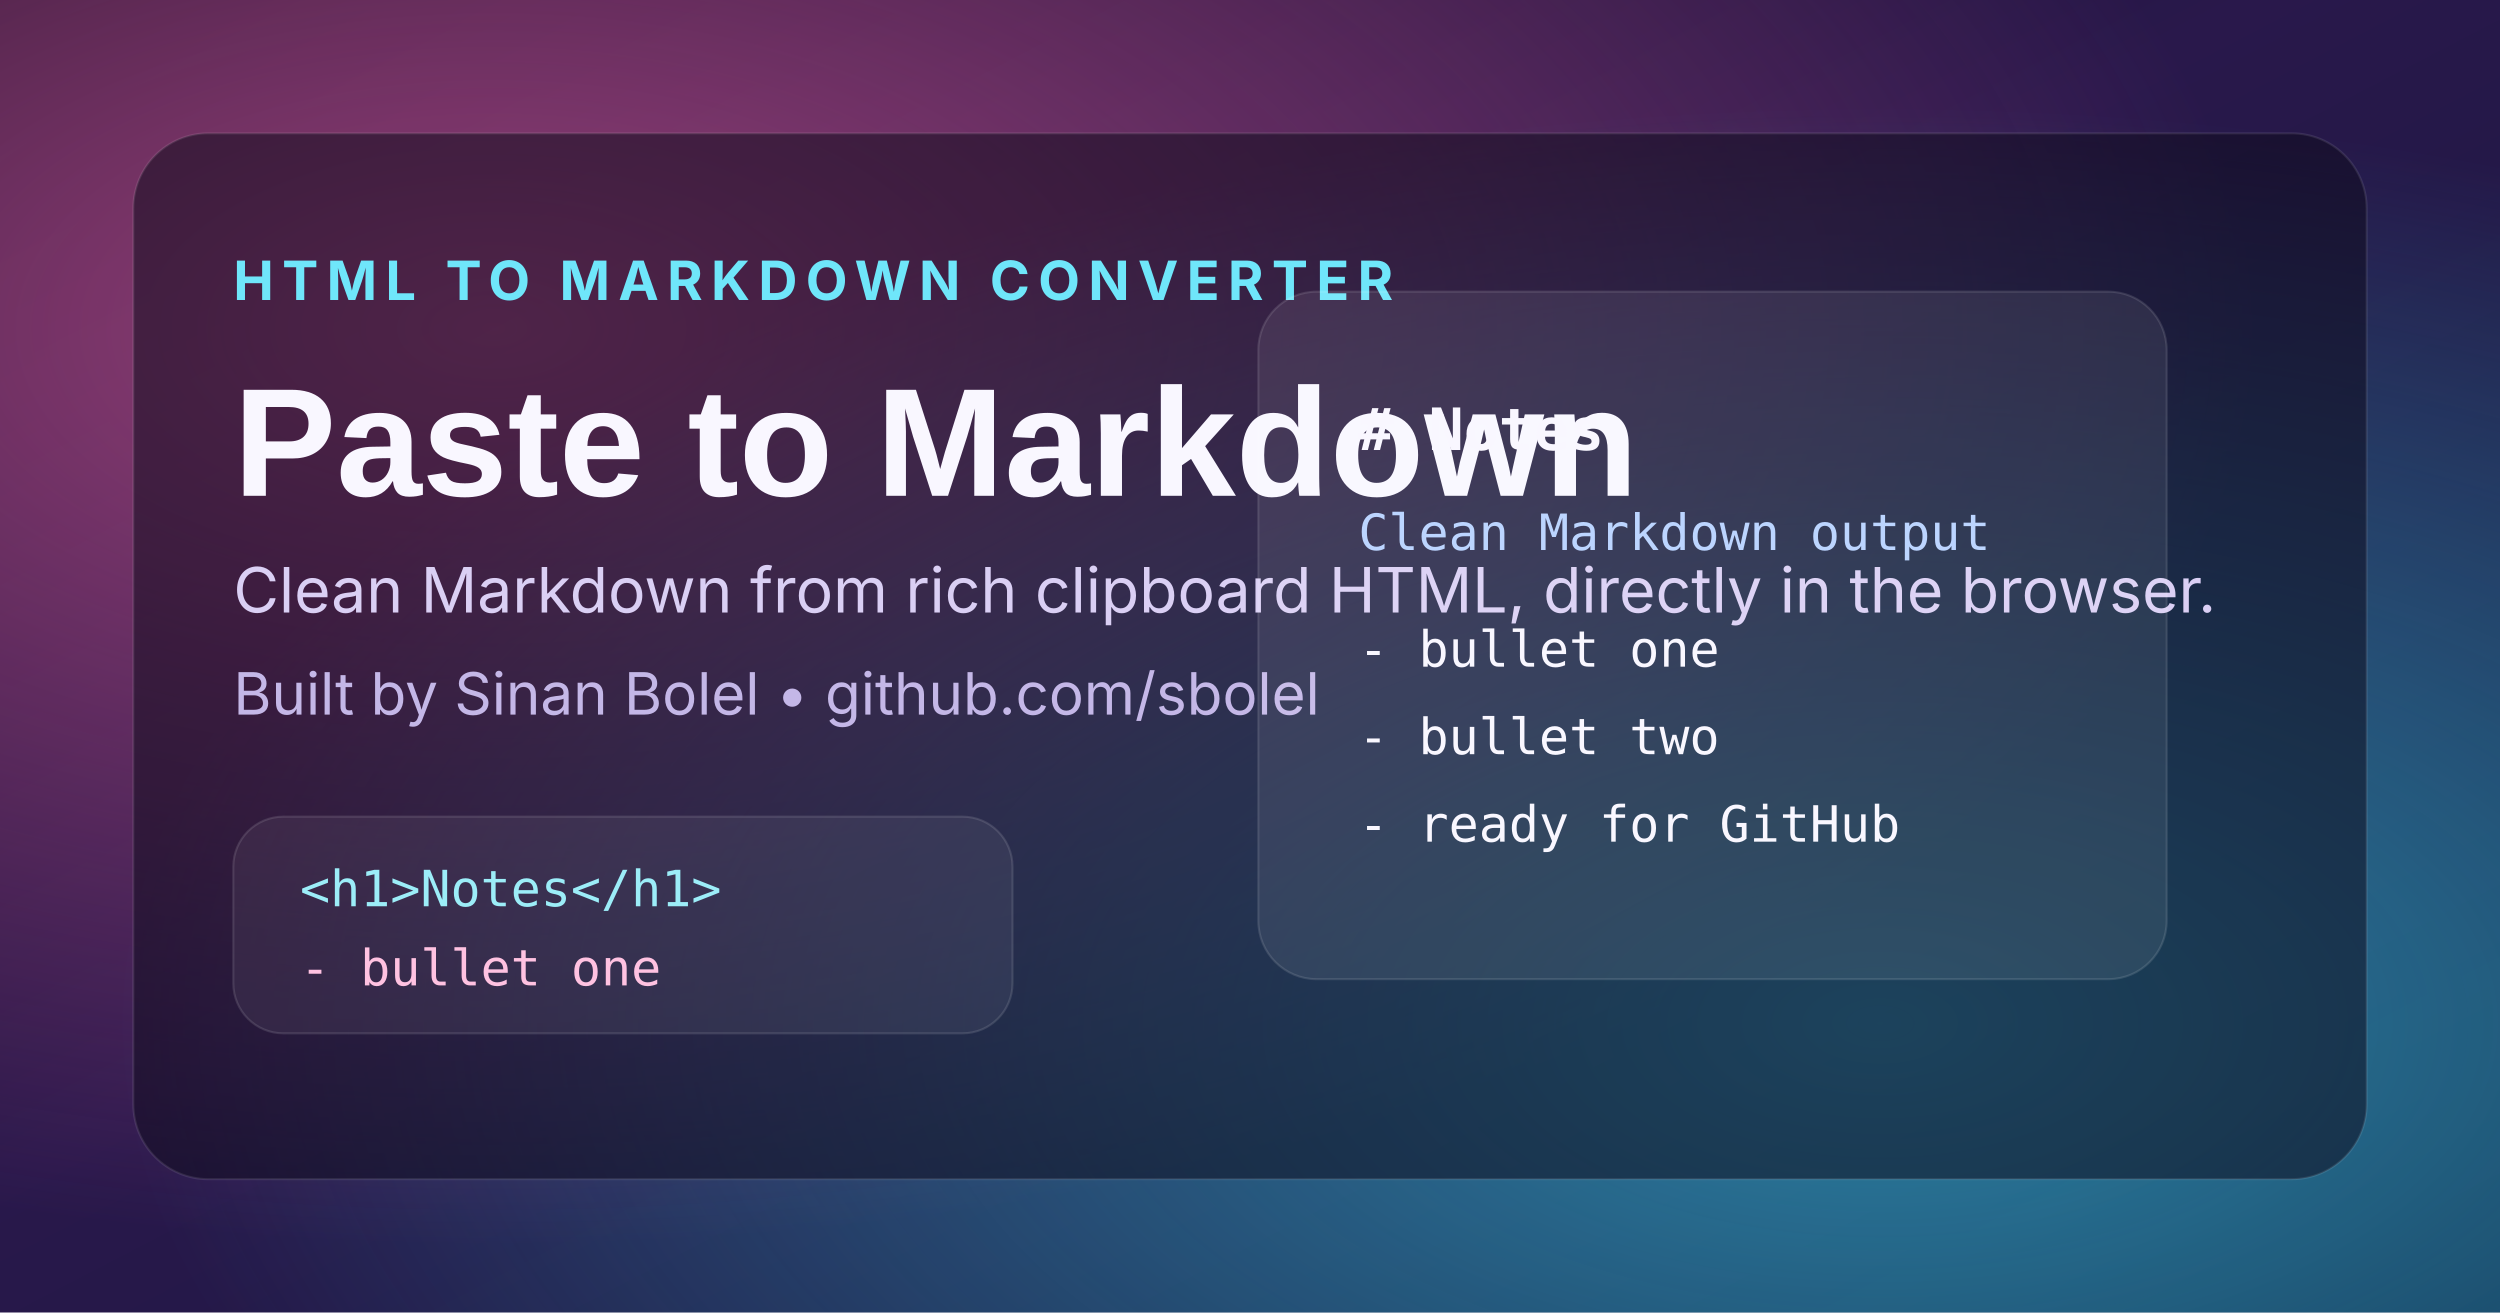
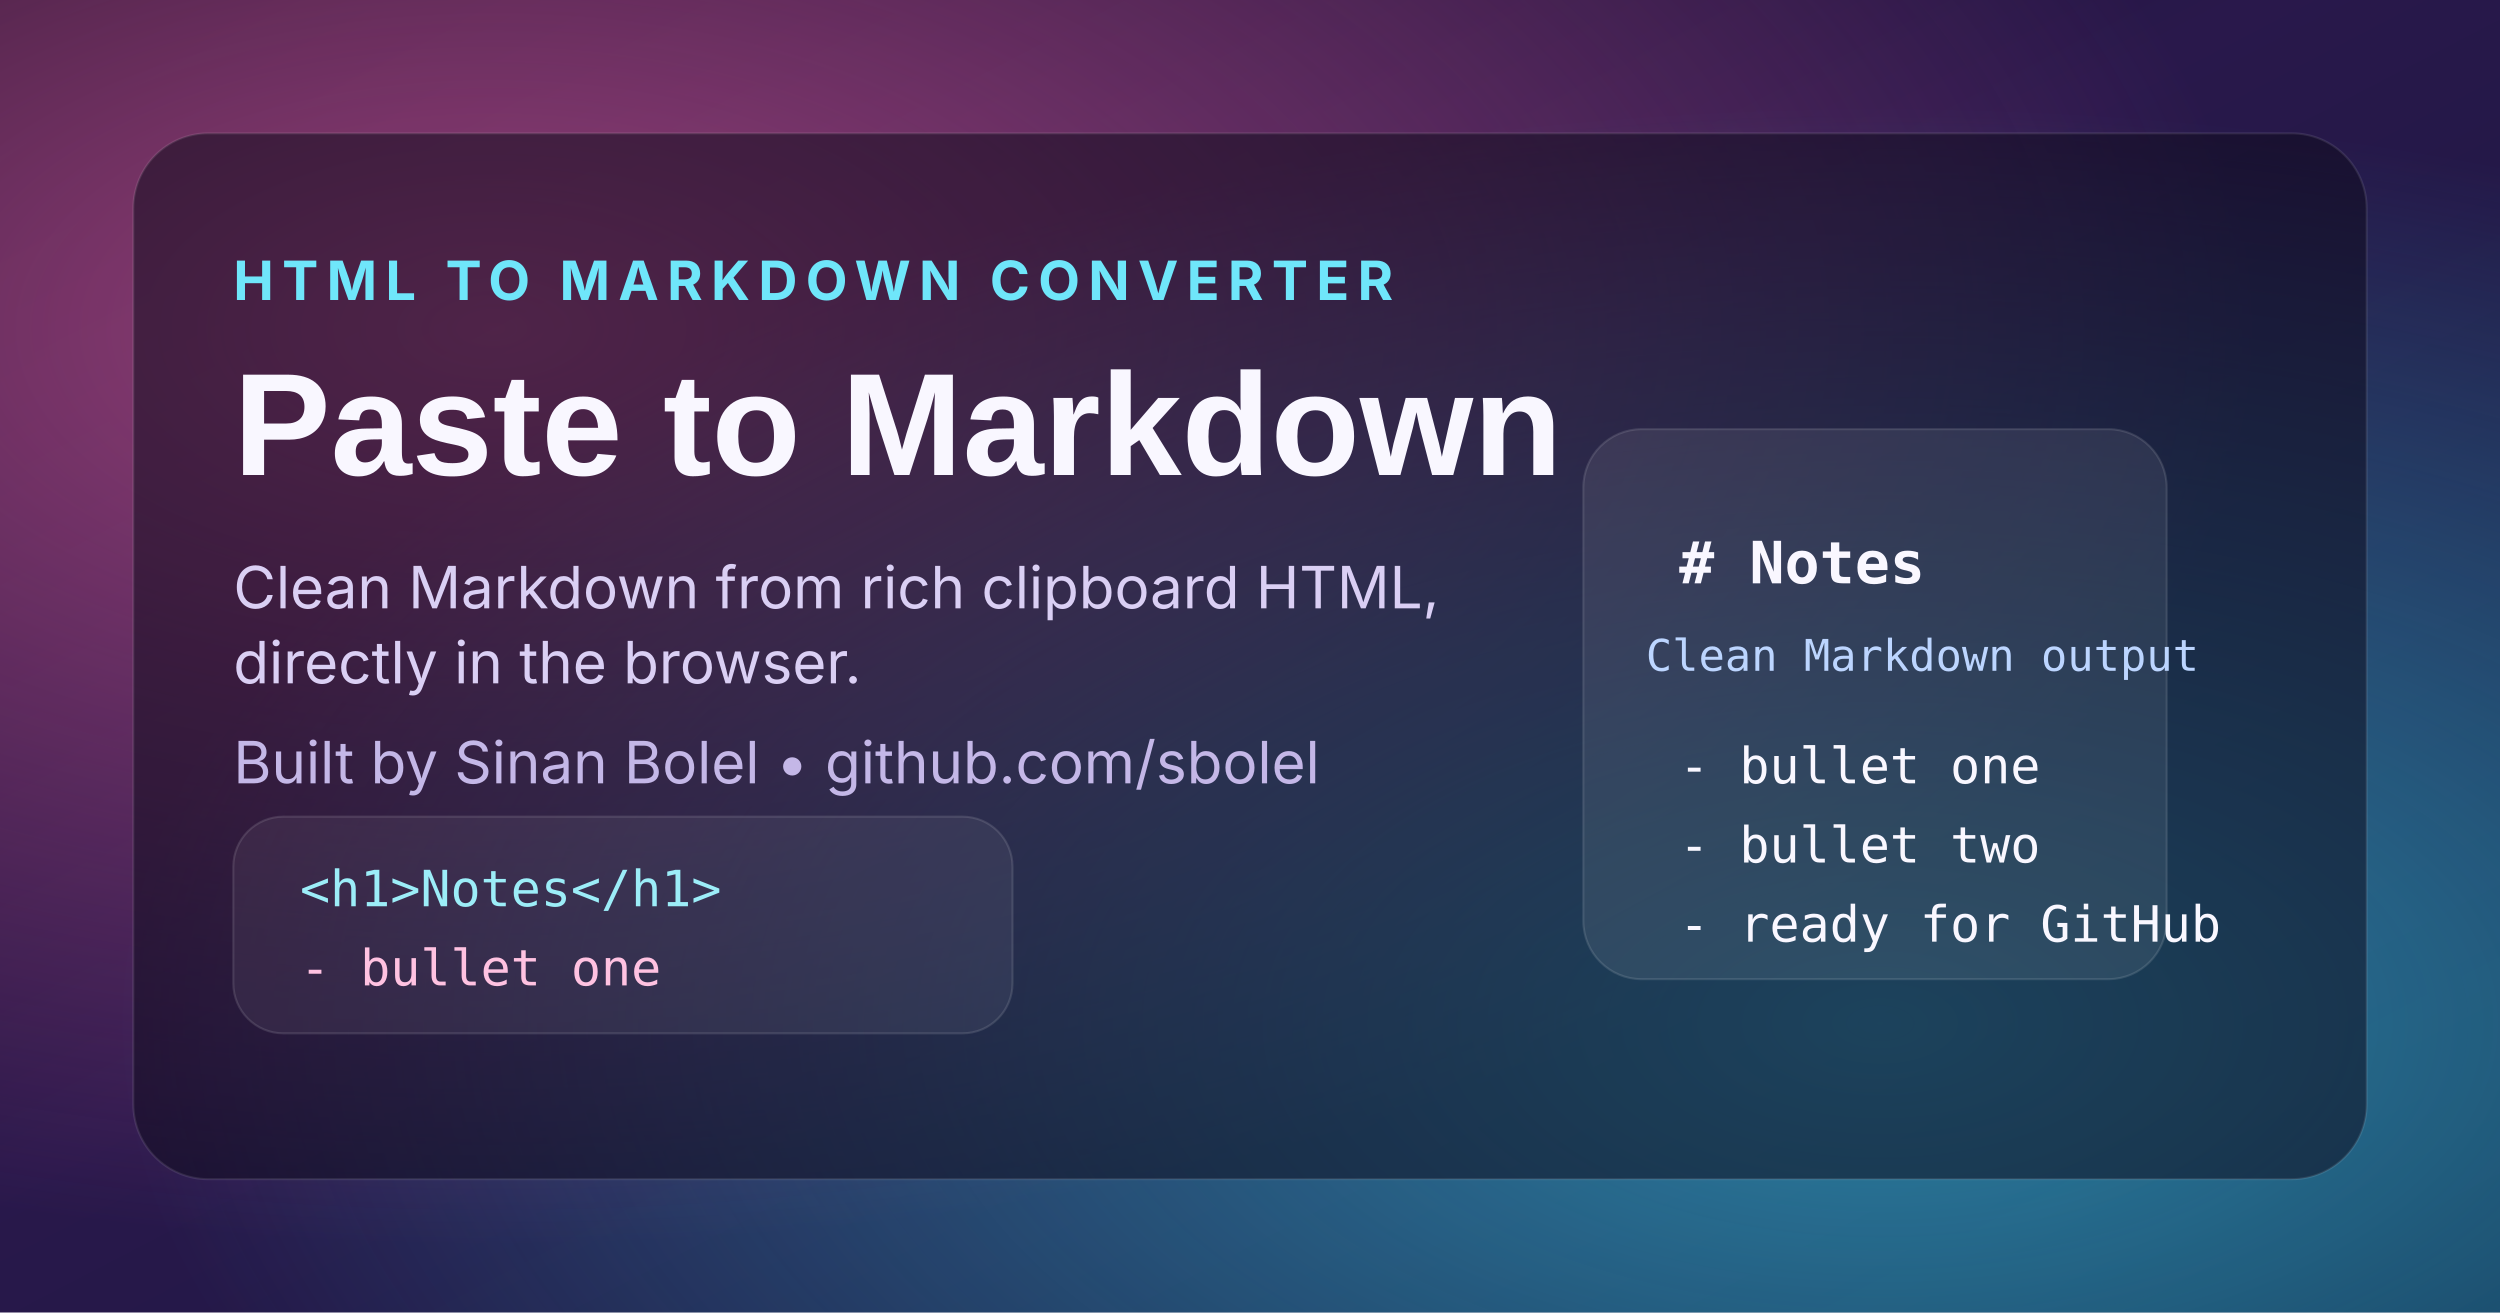
<svg xmlns="http://www.w3.org/2000/svg" width="1200" height="630" viewBox="0 0 1200 630" role="img" aria-labelledby="title desc">
  <defs>
    <linearGradient id="bg" x1="0%" y1="0%" x2="100%" y2="100%">
      <stop offset="0%" stop-color="#150d28" />
      <stop offset="45%" stop-color="#29184b" />
      <stop offset="100%" stop-color="#101a3c" />
    </linearGradient>
    <radialGradient id="glowA" cx="20%" cy="25%" r="70%">
      <stop offset="0%" stop-color="#f865b0" stop-opacity="0.55" />
      <stop offset="100%" stop-color="#f865b0" stop-opacity="0" />
    </radialGradient>
    <radialGradient id="glowB" cx="75%" cy="78%" r="70%">
      <stop offset="0%" stop-color="#3ad6f2" stop-opacity="0.55" />
      <stop offset="100%" stop-color="#3ad6f2" stop-opacity="0" />
    </radialGradient>
  </defs>
  <rect width="1200" height="630" fill="url(#bg)" />
  <rect width="1200" height="630" fill="url(#glowA)" />
  <rect width="1200" height="630" fill="url(#glowB)" />
  <rect x="64" y="64" width="1072" height="502" rx="36" fill="rgba(14, 10, 27, 0.52)" stroke="rgba(255, 255, 255, 0.1)" />
  <text x="112" y="144" fill="#6fe6fa" font-family="'Inter', Arial, sans-serif" font-size="26" font-weight="700" letter-spacing="4">HTML TO MARKDOWN CONVERTER</text>
-   <text x="112" y="238" fill="#f9f7ff" font-family="'Space Grotesk', Arial, sans-serif" font-size="74" font-weight="700">Paste to Markdown</text>
-   <text x="112" y="294" fill="#dacff4" font-family="'Inter', Arial, sans-serif" font-size="30">
-     Clean Markdown from rich clipboard HTML, directly in the browser.
+   <text x="112" y="228" fill="#f9f7ff" font-family="'Space Grotesk', Arial, sans-serif" font-size="70" font-weight="700">Paste to Markdown</text>
+   <text x="112" y="292" fill="#dacff4" font-family="'Inter', Arial, sans-serif" font-size="28">
+     Clean Markdown from rich clipboard HTML,
  </text>
-   <text x="112" y="343" fill="#c4b7e7" font-family="'Inter', Arial, sans-serif" font-size="28">
+   <text x="112" y="328" fill="#dacff4" font-family="'Inter', Arial, sans-serif" font-size="28">
+     directly in the browser.
+   </text>
+   <text x="112" y="376" fill="#c4b7e7" font-family="'Inter', Arial, sans-serif" font-size="28">
    Built by Sinan Bolel • github.com/sbolel
  </text>
  <rect x="112" y="392" width="374" height="104" rx="24" fill="rgba(255,255,255,0.06)" stroke="rgba(255,255,255,0.12)" />
  <text x="144" y="435" fill="#9cedf8" font-family="'JetBrains Mono', monospace" font-size="24">&lt;h1&gt;Notes&lt;/h1&gt;</text>
  <text x="144" y="473" fill="#ffc2e1" font-family="'JetBrains Mono', monospace" font-size="24">- bullet one</text>
-   <rect x="604" y="140" width="436" height="330" rx="28" fill="rgba(255,255,255,0.08)" stroke="rgba(255,255,255,0.12)" />
-   <text x="652" y="216" fill="#f9f7ff" font-family="'JetBrains Mono', monospace" font-size="28" font-weight="700"># Notes</text>
-   <text x="652" y="264" fill="#bcd5ff" font-family="'JetBrains Mono', monospace" font-size="24">Clean Markdown output</text>
-   <text x="652" y="320" fill="#f9f7ff" font-family="'JetBrains Mono', monospace" font-size="24">- bullet one</text>
-   <text x="652" y="362" fill="#f9f7ff" font-family="'JetBrains Mono', monospace" font-size="24">- bullet two</text>
-   <text x="652" y="404" fill="#f9f7ff" font-family="'JetBrains Mono', monospace" font-size="24">- ready for GitHub</text>
+   <rect x="760" y="206" width="280" height="264" rx="28" fill="rgba(255,255,255,0.08)" stroke="rgba(255,255,255,0.12)" />
+   <text x="806" y="280" fill="#f9f7ff" font-family="'JetBrains Mono', monospace" font-size="28" font-weight="700"># Notes</text>
+   <text x="790" y="322" fill="#bcd5ff" font-family="'JetBrains Mono', monospace" font-size="21">Clean Markdown output</text>
+   <text x="806" y="376" fill="#f9f7ff" font-family="'JetBrains Mono', monospace" font-size="24">- bullet one</text>
+   <text x="806" y="414" fill="#f9f7ff" font-family="'JetBrains Mono', monospace" font-size="24">- bullet two</text>
+   <text x="806" y="452" fill="#f9f7ff" font-family="'JetBrains Mono', monospace" font-size="24">- ready for GitHub</text>
</svg>
